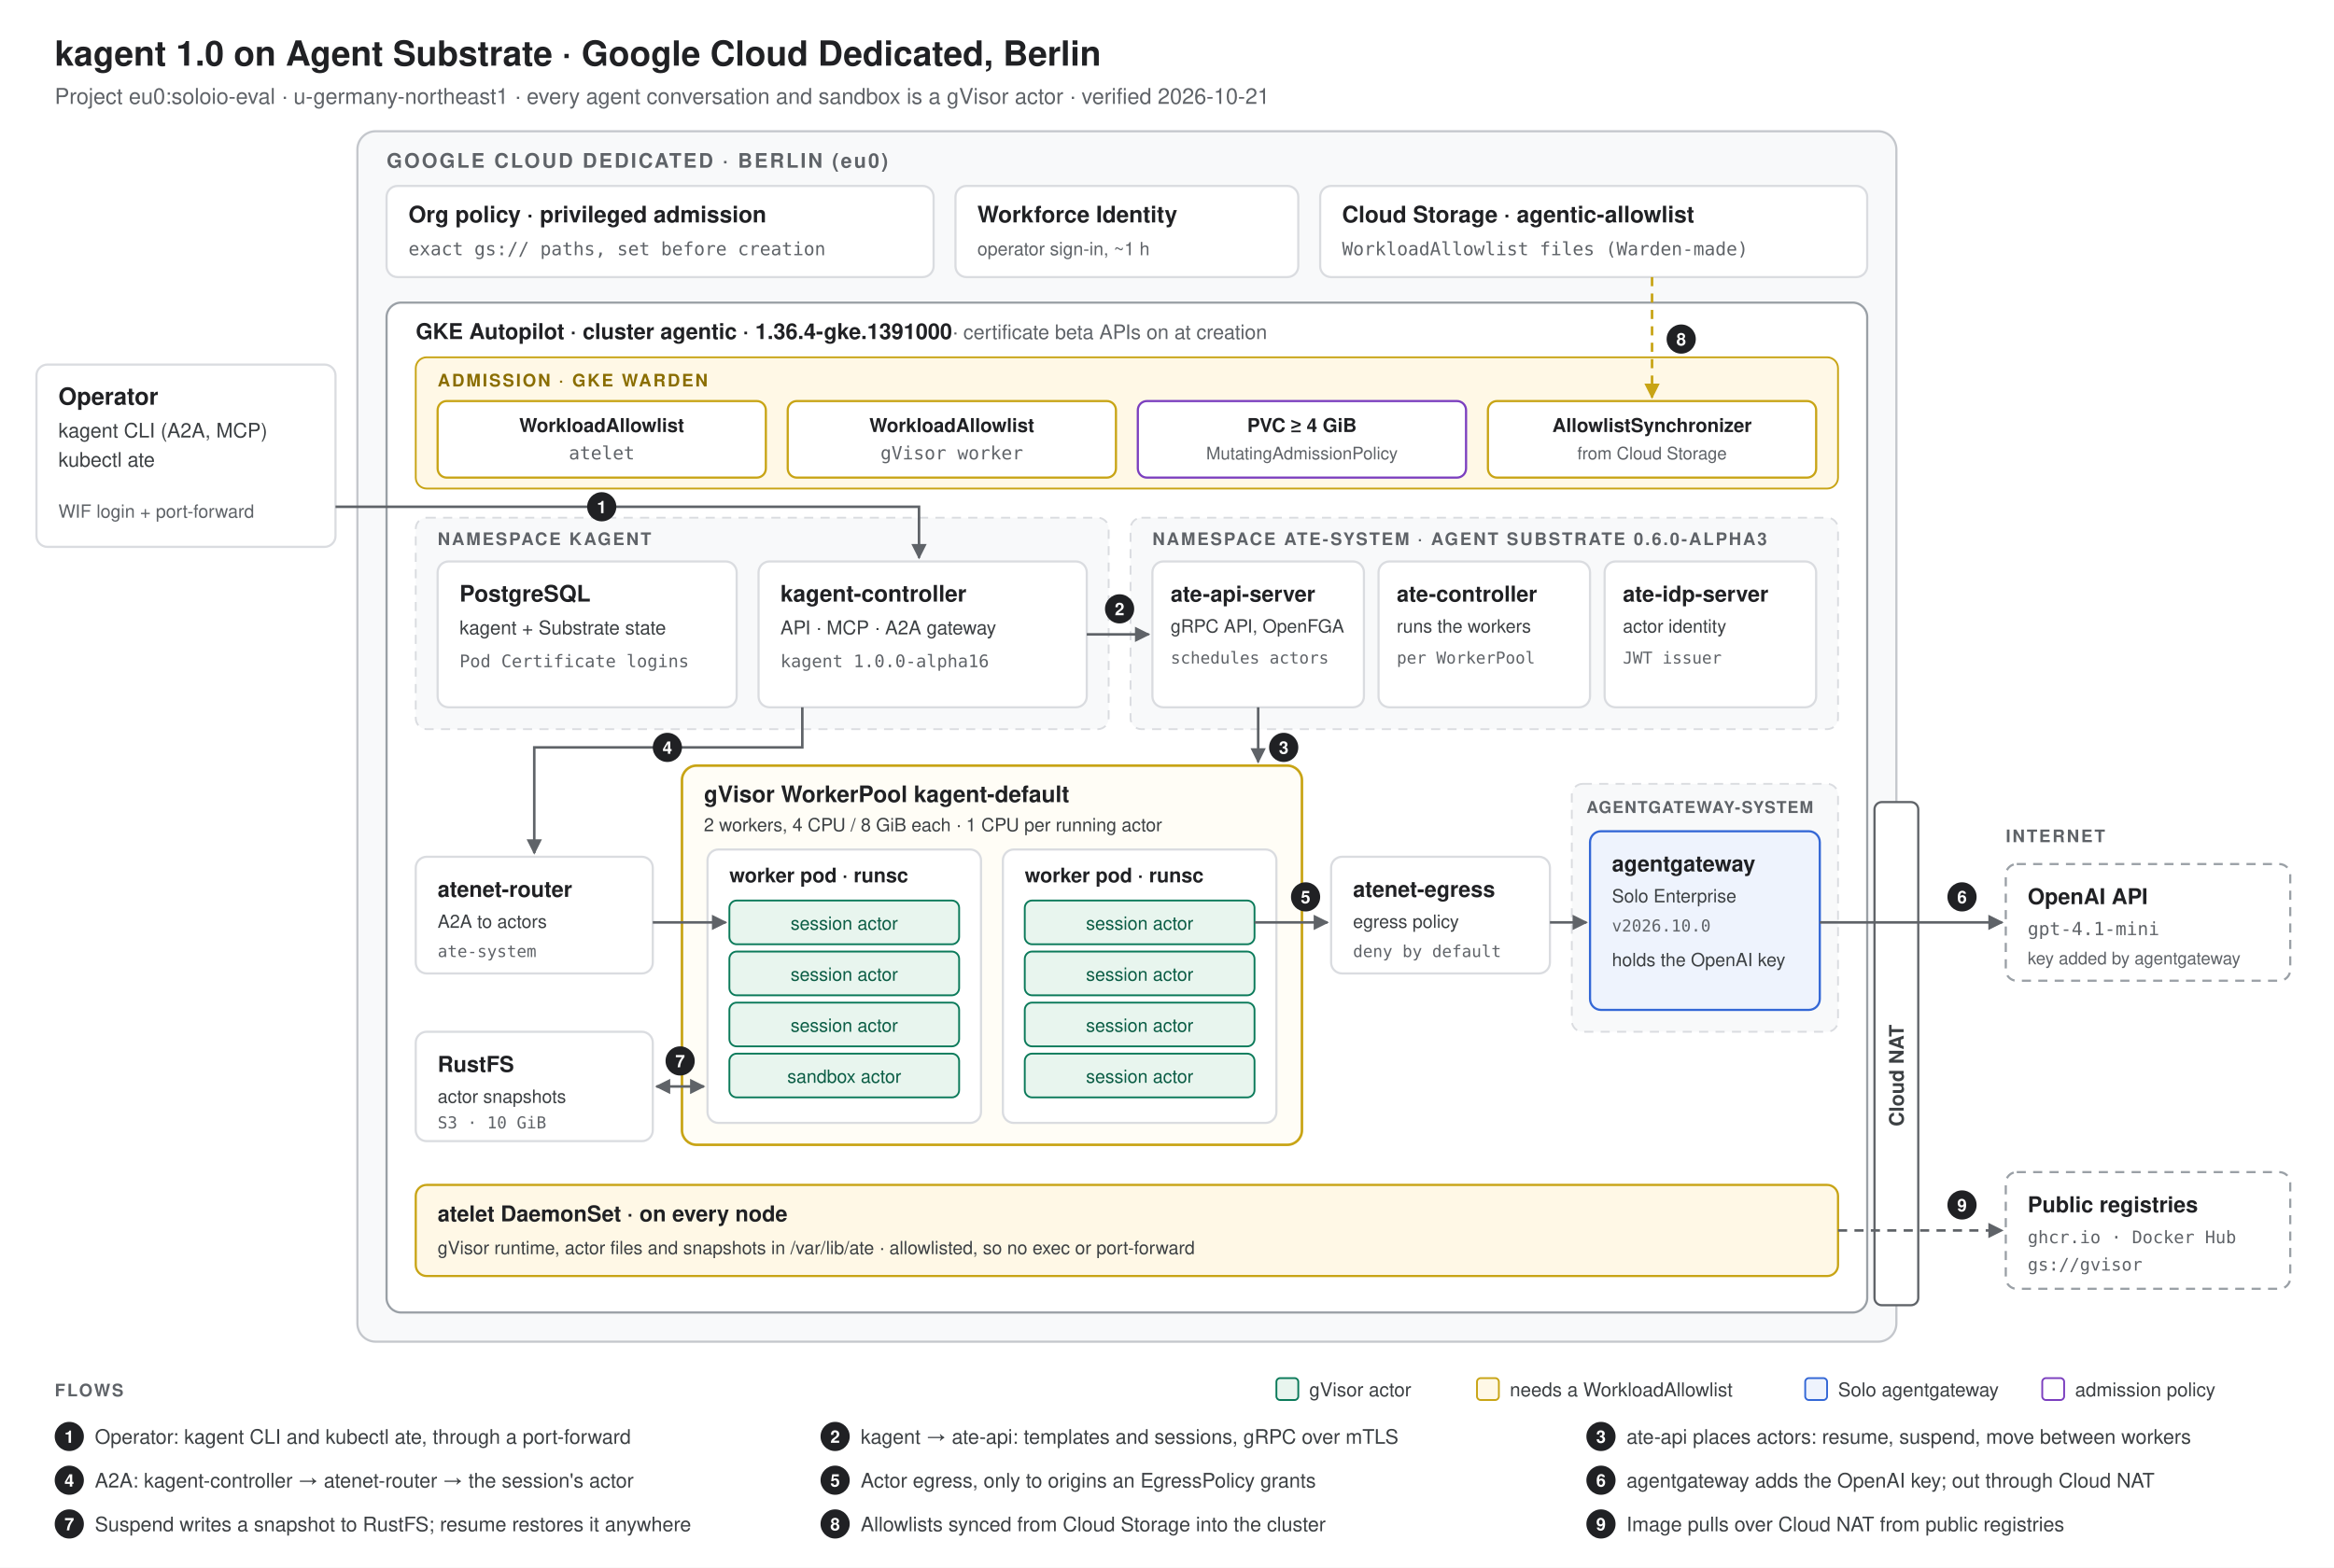
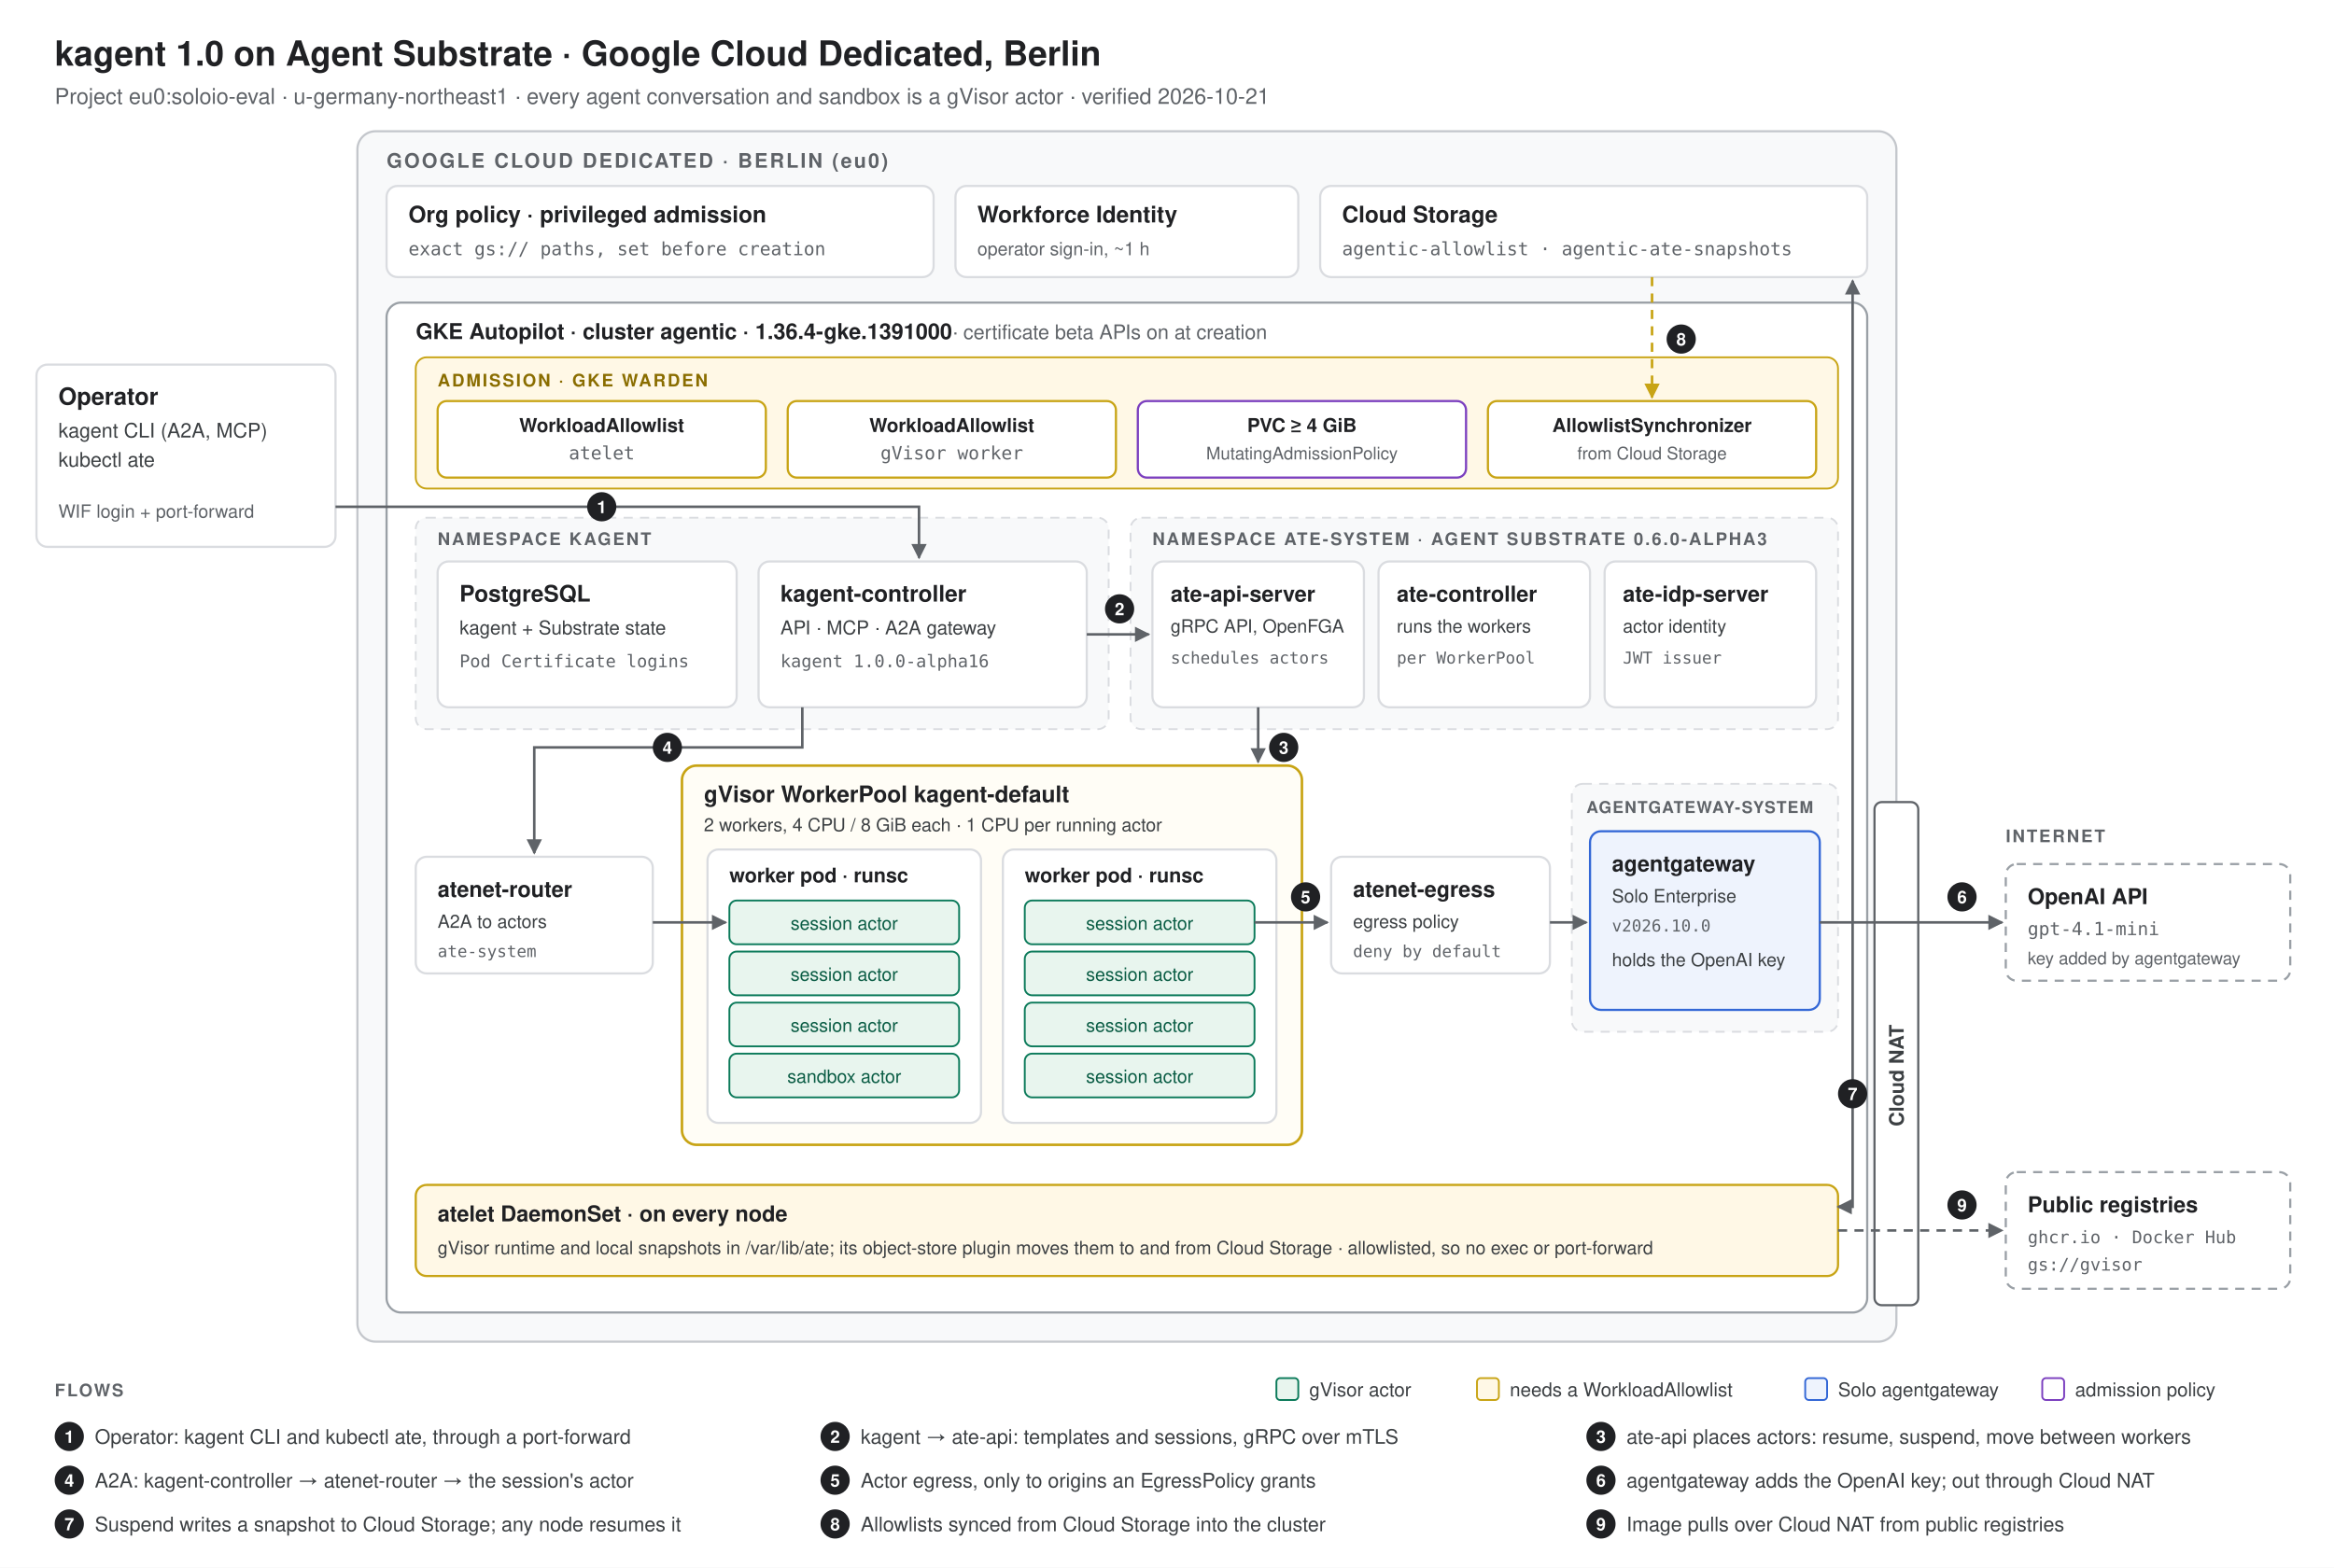
<svg xmlns="http://www.w3.org/2000/svg" viewBox="0 0 1280 860" width="1280" height="860" font-family="Helvetica, Arial, sans-serif">
  <defs>
    <marker id="a" viewBox="0 0 10 10" refX="9" refY="5" markerWidth="6" markerHeight="6" orient="auto-start-reverse">
      <path d="M0,0 L10,5 L0,10 z" fill="#5f6368" />
    </marker>
    <marker id="ay" viewBox="0 0 10 10" refX="9" refY="5" markerWidth="6" markerHeight="6" orient="auto-start-reverse">
      <path d="M0,0 L10,5 L0,10 z" fill="#c8a415" />
    </marker>
  </defs>
  <rect width="1280" height="860" fill="#ffffff" />
  <text x="30" y="36" font-size="19" font-weight="700" fill="#202124">kagent 1.0 on Agent Substrate · Google Cloud Dedicated, Berlin</text>
  <text x="30" y="57" font-size="12" fill="#5f6368">Project eu0:soloio-eval · u-germany-northeast1 · every agent conversation and sandbox is a gVisor actor · verified 2026-10-21</text>
  <rect x="20" y="200" width="164" height="100" rx="6" fill="#ffffff" stroke="#dadce0" stroke-width="1.2" />
  <text x="32" y="222" font-size="13" font-weight="700" fill="#202124">Operator</text>
  <text x="32" y="240" font-size="11" fill="#3c4043">kagent CLI (A2A, MCP)</text>
  <text x="32" y="256" font-size="11" fill="#3c4043">kubectl ate</text>
  <text x="32" y="284" font-size="10" fill="#5f6368">WIF login + port-forward</text>
  <rect x="196" y="72" width="844" height="664" rx="10" fill="#f8f9fa" stroke="#c4c7cc" stroke-width="1.2" />
  <text x="212" y="92" font-size="11" font-weight="700" fill="#5f6368" letter-spacing="1.1">GOOGLE CLOUD DEDICATED · BERLIN (eu0)</text>
  <rect x="212" y="102" width="300" height="50" rx="6" fill="#ffffff" stroke="#dadce0" stroke-width="1.2" />
  <text x="224" y="122" font-size="12.5" font-weight="700" fill="#202124">Org policy · privileged admission</text>
  <text x="224" y="140" font-size="10" fill="#5f6368" font-family="SF Mono, Menlo, Consolas, monospace">exact gs:// paths, set before creation</text>
  <rect x="524" y="102" width="188" height="50" rx="6" fill="#ffffff" stroke="#dadce0" stroke-width="1.2" />
  <text x="536" y="122" font-size="12.5" font-weight="700" fill="#202124">Workforce Identity</text>
  <text x="536" y="140" font-size="10" fill="#5f6368">operator sign-in, ~1 h</text>
  <rect x="724" y="102" width="300" height="50" rx="6" fill="#ffffff" stroke="#dadce0" stroke-width="1.2" />
-   <text x="736" y="122" font-size="12.5" font-weight="700" fill="#202124">Cloud Storage · agentic-allowlist</text>
-   <text x="736" y="140" font-size="10" fill="#5f6368" font-family="SF Mono, Menlo, Consolas, monospace">WorkloadAllowlist files (Warden-made)</text>
+   <text x="736" y="122" font-size="12.5" font-weight="700" fill="#202124">Cloud Storage</text>
+   <text x="736" y="140" font-size="10" fill="#5f6368" font-family="SF Mono, Menlo, Consolas, monospace">agentic-allowlist · agentic-ate-snapshots</text>
  <rect x="212" y="166" width="812" height="554" rx="8" fill="#ffffff" stroke="#9aa0a6" stroke-width="1.2" />
  <text x="228" y="186" font-size="12" font-weight="700" fill="#202124">GKE Autopilot · cluster agentic · 1.36.4-gke.1391000<tspan font-weight="400" font-size="11" fill="#5f6368"> · certificate beta APIs on at creation</tspan>
  </text>
  <rect x="228" y="196" width="780" height="72" rx="6" fill="#fff8e6" stroke="#c8a415" stroke-width="1" />
  <text x="240" y="212" font-size="9.5" font-weight="700" fill="#8a6d00" letter-spacing="1">ADMISSION · GKE WARDEN</text>
  <rect x="240" y="220" width="180" height="42" rx="5" fill="#ffffff" stroke="#c8a415" stroke-width="1.2" />
  <text x="330" y="237" font-size="10.5" font-weight="700" fill="#202124" text-anchor="middle">WorkloadAllowlist</text>
  <text x="330" y="252" font-size="10" fill="#5f6368" text-anchor="middle" font-family="SF Mono, Menlo, Consolas, monospace">atelet</text>
  <rect x="432" y="220" width="180" height="42" rx="5" fill="#ffffff" stroke="#c8a415" stroke-width="1.2" />
  <text x="522" y="237" font-size="10.5" font-weight="700" fill="#202124" text-anchor="middle">WorkloadAllowlist</text>
  <text x="522" y="252" font-size="10" fill="#5f6368" text-anchor="middle" font-family="SF Mono, Menlo, Consolas, monospace">gVisor worker</text>
  <rect x="624" y="220" width="180" height="42" rx="5" fill="#ffffff" stroke="#7b3fbf" stroke-width="1.2" />
  <text x="714" y="237" font-size="10.5" font-weight="700" fill="#202124" text-anchor="middle">PVC ≥ 4 GiB</text>
  <text x="714" y="252" font-size="9.5" fill="#5f6368" text-anchor="middle">MutatingAdmissionPolicy</text>
  <rect x="816" y="220" width="180" height="42" rx="5" fill="#ffffff" stroke="#c8a415" stroke-width="1.2" />
  <text x="906" y="237" font-size="10.5" font-weight="700" fill="#202124" text-anchor="middle">AllowlistSynchronizer</text>
  <text x="906" y="252" font-size="9.5" fill="#5f6368" text-anchor="middle">from Cloud Storage</text>
  <rect x="228" y="284" width="380" height="116" rx="6" fill="#f8f9fa" stroke="#dadce0" stroke-width="1" stroke-dasharray="5 4" />
  <text x="240" y="299" font-size="9.5" font-weight="700" fill="#5f6368" letter-spacing="1">NAMESPACE KAGENT</text>
  <rect x="240" y="308" width="164" height="80" rx="6" fill="#ffffff" stroke="#dadce0" stroke-width="1.2" />
  <text x="252" y="330" font-size="12.5" font-weight="700" fill="#202124">PostgreSQL</text>
  <text x="252" y="348" font-size="10.5" fill="#3c4043">kagent + Substrate state</text>
  <text x="252" y="366" font-size="9.5" fill="#5f6368" font-family="SF Mono, Menlo, Consolas, monospace">Pod Certificate logins</text>
  <rect x="416" y="308" width="180" height="80" rx="6" fill="#ffffff" stroke="#dadce0" stroke-width="1.2" />
  <text x="428" y="330" font-size="12.5" font-weight="700" fill="#202124">kagent-controller</text>
  <text x="428" y="348" font-size="10.5" fill="#3c4043">API · MCP · A2A gateway</text>
  <text x="428" y="366" font-size="9.5" fill="#5f6368" font-family="SF Mono, Menlo, Consolas, monospace">kagent 1.0.0-alpha16</text>
  <rect x="620" y="284" width="388" height="116" rx="6" fill="#f8f9fa" stroke="#dadce0" stroke-width="1" stroke-dasharray="5 4" />
  <text x="632" y="299" font-size="9.5" font-weight="700" fill="#5f6368" letter-spacing="1">NAMESPACE ATE-SYSTEM · AGENT SUBSTRATE 0.6.0-ALPHA3</text>
  <rect x="632" y="308" width="116" height="80" rx="6" fill="#ffffff" stroke="#dadce0" stroke-width="1.2" />
  <text x="642" y="330" font-size="12" font-weight="700" fill="#202124">ate-api-server</text>
  <text x="642" y="347" font-size="10" fill="#3c4043">gRPC API, OpenFGA</text>
  <text x="642" y="364" font-size="9" fill="#5f6368" font-family="SF Mono, Menlo, Consolas, monospace">schedules actors</text>
  <rect x="756" y="308" width="116" height="80" rx="6" fill="#ffffff" stroke="#dadce0" stroke-width="1.2" />
  <text x="766" y="330" font-size="12" font-weight="700" fill="#202124">ate-controller</text>
  <text x="766" y="347" font-size="10" fill="#3c4043">runs the workers</text>
  <text x="766" y="364" font-size="9" fill="#5f6368" font-family="SF Mono, Menlo, Consolas, monospace">per WorkerPool</text>
  <rect x="880" y="308" width="116" height="80" rx="6" fill="#ffffff" stroke="#dadce0" stroke-width="1.2" />
  <text x="890" y="330" font-size="12" font-weight="700" fill="#202124">ate-idp-server</text>
  <text x="890" y="347" font-size="10" fill="#3c4043">actor identity</text>
  <text x="890" y="364" font-size="9" fill="#5f6368" font-family="SF Mono, Menlo, Consolas, monospace">JWT issuer</text>
  <rect x="228" y="470" width="130" height="64" rx="6" fill="#ffffff" stroke="#dadce0" stroke-width="1.2" />
  <text x="240" y="492" font-size="12" font-weight="700" fill="#202124">atenet-router</text>
  <text x="240" y="509" font-size="10" fill="#3c4043">A2A to actors</text>
  <text x="240" y="525" font-size="9" fill="#5f6368" font-family="SF Mono, Menlo, Consolas, monospace">ate-system</text>
-   <rect x="228" y="566" width="130" height="60" rx="6" fill="#ffffff" stroke="#dadce0" stroke-width="1.2" />
-   <text x="240" y="588" font-size="12" font-weight="700" fill="#202124">RustFS</text>
-   <text x="240" y="605" font-size="10" fill="#3c4043">actor snapshots</text>
-   <text x="240" y="619" font-size="9" fill="#5f6368" font-family="SF Mono, Menlo, Consolas, monospace">S3 · 10 GiB</text>
  <rect x="374" y="420" width="340" height="208" rx="8" fill="#fffdf6" stroke="#c8a415" stroke-width="1.4" />
  <text x="386" y="440" font-size="12.5" font-weight="700" fill="#202124">gVisor WorkerPool kagent-default</text>
  <text x="386" y="456" font-size="10" fill="#3c4043">2 workers, 4 CPU / 8 GiB each · 1 CPU per running actor</text>
  <rect x="388" y="466" width="150" height="150" rx="6" fill="#ffffff" stroke="#dadce0" stroke-width="1.2" />
  <text x="400" y="484" font-size="11" font-weight="700" fill="#202124">worker pod · runsc</text>
  <rect x="400" y="494" width="126" height="24" rx="4" fill="#e8f5ee" stroke="#0b7a5a" stroke-width="1" />
  <text x="463" y="510" font-size="10" fill="#0b5d45" text-anchor="middle">session actor</text>
  <rect x="400" y="522" width="126" height="24" rx="4" fill="#e8f5ee" stroke="#0b7a5a" stroke-width="1" />
  <text x="463" y="538" font-size="10" fill="#0b5d45" text-anchor="middle">session actor</text>
  <rect x="400" y="550" width="126" height="24" rx="4" fill="#e8f5ee" stroke="#0b7a5a" stroke-width="1" />
  <text x="463" y="566" font-size="10" fill="#0b5d45" text-anchor="middle">session actor</text>
  <rect x="400" y="578" width="126" height="24" rx="4" fill="#e8f5ee" stroke="#0b7a5a" stroke-width="1" />
  <text x="463" y="594" font-size="10" fill="#0b5d45" text-anchor="middle">sandbox actor</text>
  <rect x="550" y="466" width="150" height="150" rx="6" fill="#ffffff" stroke="#dadce0" stroke-width="1.2" />
  <text x="562" y="484" font-size="11" font-weight="700" fill="#202124">worker pod · runsc</text>
  <rect x="562" y="494" width="126" height="24" rx="4" fill="#e8f5ee" stroke="#0b7a5a" stroke-width="1" />
  <text x="625" y="510" font-size="10" fill="#0b5d45" text-anchor="middle">session actor</text>
  <rect x="562" y="522" width="126" height="24" rx="4" fill="#e8f5ee" stroke="#0b7a5a" stroke-width="1" />
  <text x="625" y="538" font-size="10" fill="#0b5d45" text-anchor="middle">session actor</text>
  <rect x="562" y="550" width="126" height="24" rx="4" fill="#e8f5ee" stroke="#0b7a5a" stroke-width="1" />
  <text x="625" y="566" font-size="10" fill="#0b5d45" text-anchor="middle">session actor</text>
  <rect x="562" y="578" width="126" height="24" rx="4" fill="#e8f5ee" stroke="#0b7a5a" stroke-width="1" />
  <text x="625" y="594" font-size="10" fill="#0b5d45" text-anchor="middle">session actor</text>
  <rect x="730" y="470" width="120" height="64" rx="6" fill="#ffffff" stroke="#dadce0" stroke-width="1.2" />
  <text x="742" y="492" font-size="12" font-weight="700" fill="#202124">atenet-egress</text>
  <text x="742" y="509" font-size="10" fill="#3c4043">egress policy</text>
  <text x="742" y="525" font-size="9" fill="#5f6368" font-family="SF Mono, Menlo, Consolas, monospace">deny by default</text>
  <rect x="862" y="430" width="146" height="136" rx="6" fill="#f8f9fa" stroke="#dadce0" stroke-width="1" stroke-dasharray="5 4" />
  <text x="870" y="446" font-size="9" font-weight="700" fill="#5f6368" letter-spacing="0.6">AGENTGATEWAY-SYSTEM</text>
  <rect x="872" y="456" width="126" height="98" rx="6" fill="#eef3fd" stroke="#3367d6" stroke-width="1.2" />
  <text x="884" y="478" font-size="12" font-weight="700" fill="#202124">agentgateway</text>
  <text x="884" y="495" font-size="10" fill="#3c4043">Solo Enterprise</text>
  <text x="884" y="511" font-size="9" fill="#5f6368" font-family="SF Mono, Menlo, Consolas, monospace">v2026.10.0</text>
  <text x="884" y="530" font-size="10" fill="#3c4043">holds the OpenAI key</text>
  <rect x="228" y="650" width="780" height="50" rx="6" fill="#fff8e6" stroke="#c8a415" stroke-width="1.2" />
  <text x="240" y="670" font-size="12" font-weight="700" fill="#202124">atelet DaemonSet · on every node</text>
-   <text x="240" y="688" font-size="10" fill="#3c4043">gVisor runtime, actor files and snapshots in /var/lib/ate · allowlisted, so no exec or port-forward</text>
+   <text x="240" y="688" font-size="10" fill="#3c4043">gVisor runtime and local snapshots in /var/lib/ate; its object-store plugin moves them to and from Cloud Storage · allowlisted, so no exec or port-forward</text>
  <rect x="1028" y="440" width="24" height="276" rx="4" fill="#ffffff" stroke="#5f6368" stroke-width="1.2" />
  <text transform="translate(1044,590) rotate(-90)" font-size="11" font-weight="700" fill="#3c4043" text-anchor="middle">Cloud NAT</text>
  <text x="1100" y="462" font-size="9.5" font-weight="700" fill="#5f6368" letter-spacing="1">INTERNET</text>
  <rect x="1100" y="474" width="156" height="64" rx="6" fill="#ffffff" stroke="#9aa0a6" stroke-width="1.2" stroke-dasharray="5 4" />
  <text x="1112" y="496" font-size="12" font-weight="700" fill="#202124">OpenAI API</text>
  <text x="1112" y="513" font-size="10" fill="#5f6368" font-family="SF Mono, Menlo, Consolas, monospace">gpt-4.1-mini</text>
  <text x="1112" y="529" font-size="9.5" fill="#5f6368">key added by agentgateway</text>
  <rect x="1100" y="643" width="156" height="64" rx="6" fill="#ffffff" stroke="#9aa0a6" stroke-width="1.2" stroke-dasharray="5 4" />
  <text x="1112" y="665" font-size="12" font-weight="700" fill="#202124">Public registries</text>
  <text x="1112" y="682" font-size="9.5" fill="#5f6368" font-family="SF Mono, Menlo, Consolas, monospace">ghcr.io · Docker Hub</text>
  <text x="1112" y="697" font-size="9.5" fill="#5f6368" font-family="SF Mono, Menlo, Consolas, monospace">gs://gvisor</text>
  <g fill="none" stroke="#5f6368" stroke-width="1.4">
    <path d="M184,278 H504 V306" marker-end="url(#a)" />
    <path d="M596,348 H630" marker-end="url(#a)" />
    <path d="M690,388 V418" marker-end="url(#a)" />
    <path d="M440,388 V410 H293 V468" marker-end="url(#a)" />
    <path d="M358,506 H398" marker-end="url(#a)" />
    <path d="M688,506 H728" marker-end="url(#a)" />
    <path d="M850,506 H870" marker-end="url(#a)" />
    <path d="M998,506 H1098" marker-end="url(#a)" />
-     <path d="M360,596 H386" marker-start="url(#a)" marker-end="url(#a)" />
+     <path d="M1008,662 H1016 V154" marker-start="url(#a)" marker-end="url(#a)" />
    <path d="M1008,675 H1098" stroke-dasharray="5 4" marker-end="url(#a)" />
  </g>
  <path d="M906,152 V218" fill="none" stroke="#c8a415" stroke-width="1.4" stroke-dasharray="5 4" marker-end="url(#ay)" />
  <g font-size="9.5" font-weight="700" fill="#ffffff" text-anchor="middle">
    <circle cx="330" cy="278" r="8" fill="#202124" />
    <text x="330" y="281.5">1</text>
    <circle cx="614" cy="334" r="8" fill="#202124" />
    <text x="614" y="337.5">2</text>
    <circle cx="704" cy="410" r="8" fill="#202124" />
    <text x="704" y="413.5">3</text>
    <circle cx="366" cy="410" r="8" fill="#202124" />
    <text x="366" y="413.5">4</text>
    <circle cx="716" cy="492" r="8" fill="#202124" />
    <text x="716" y="495.5">5</text>
    <circle cx="1076" cy="492" r="8" fill="#202124" />
    <text x="1076" y="495.5">6</text>
-     <circle cx="373" cy="582" r="8" fill="#202124" />
-     <text x="373" y="585.5">7</text>
+     <circle cx="1016" cy="600" r="8" fill="#202124" />
+     <text x="1016" y="603.5">7</text>
    <circle cx="922" cy="186" r="8" fill="#202124" />
    <text x="922" y="189.5">8</text>
    <circle cx="1076" cy="661" r="8" fill="#202124" />
    <text x="1076" y="664.5">9</text>
  </g>
  <text x="30" y="766" font-size="9.5" font-weight="700" fill="#5f6368" letter-spacing="1">FLOWS</text>
  <rect x="700" y="756" width="12" height="12" rx="2" fill="#e8f5ee" stroke="#0b7a5a" />
  <text x="718" y="766" font-size="10.5" fill="#3c4043">gVisor actor</text>
  <rect x="810" y="756" width="12" height="12" rx="2" fill="#fff8e6" stroke="#c8a415" />
  <text x="828" y="766" font-size="10.5" fill="#3c4043">needs a WorkloadAllowlist</text>
  <rect x="990" y="756" width="12" height="12" rx="2" fill="#eef3fd" stroke="#3367d6" />
  <text x="1008" y="766" font-size="10.5" fill="#3c4043">Solo agentgateway</text>
  <rect x="1120" y="756" width="12" height="12" rx="2" fill="#ffffff" stroke="#7b3fbf" />
  <text x="1138" y="766" font-size="10.5" fill="#3c4043">admission policy</text>
  <g font-size="11" fill="#3c4043">
    <text x="52" y="792">Operator: kagent CLI and kubectl ate, through a port-forward</text>
    <text x="472" y="792">kagent → ate-api: templates and sessions, gRPC over mTLS</text>
    <text x="892" y="792">ate-api places actors: resume, suspend, move between workers</text>
    <text x="52" y="816">A2A: kagent-controller → atenet-router → the session's actor</text>
    <text x="472" y="816">Actor egress, only to origins an EgressPolicy grants</text>
    <text x="892" y="816">agentgateway adds the OpenAI key; out through Cloud NAT</text>
-     <text x="52" y="840">Suspend writes a snapshot to RustFS; resume restores it anywhere</text>
+     <text x="52" y="840">Suspend writes a snapshot to Cloud Storage; any node resumes it</text>
    <text x="472" y="840">Allowlists synced from Cloud Storage into the cluster</text>
    <text x="892" y="840">Image pulls over Cloud NAT from public registries</text>
  </g>
  <g font-size="9.5" font-weight="700" fill="#ffffff" text-anchor="middle">
    <circle cx="38" cy="788" r="8" fill="#202124" />
    <text x="38" y="791.5">1</text>
    <circle cx="458" cy="788" r="8" fill="#202124" />
    <text x="458" y="791.5">2</text>
    <circle cx="878" cy="788" r="8" fill="#202124" />
    <text x="878" y="791.5">3</text>
    <circle cx="38" cy="812" r="8" fill="#202124" />
    <text x="38" y="815.5">4</text>
    <circle cx="458" cy="812" r="8" fill="#202124" />
    <text x="458" y="815.5">5</text>
    <circle cx="878" cy="812" r="8" fill="#202124" />
    <text x="878" y="815.5">6</text>
    <circle cx="38" cy="836" r="8" fill="#202124" />
    <text x="38" y="839.5">7</text>
    <circle cx="458" cy="836" r="8" fill="#202124" />
    <text x="458" y="839.5">8</text>
    <circle cx="878" cy="836" r="8" fill="#202124" />
    <text x="878" y="839.5">9</text>
  </g>
</svg>
